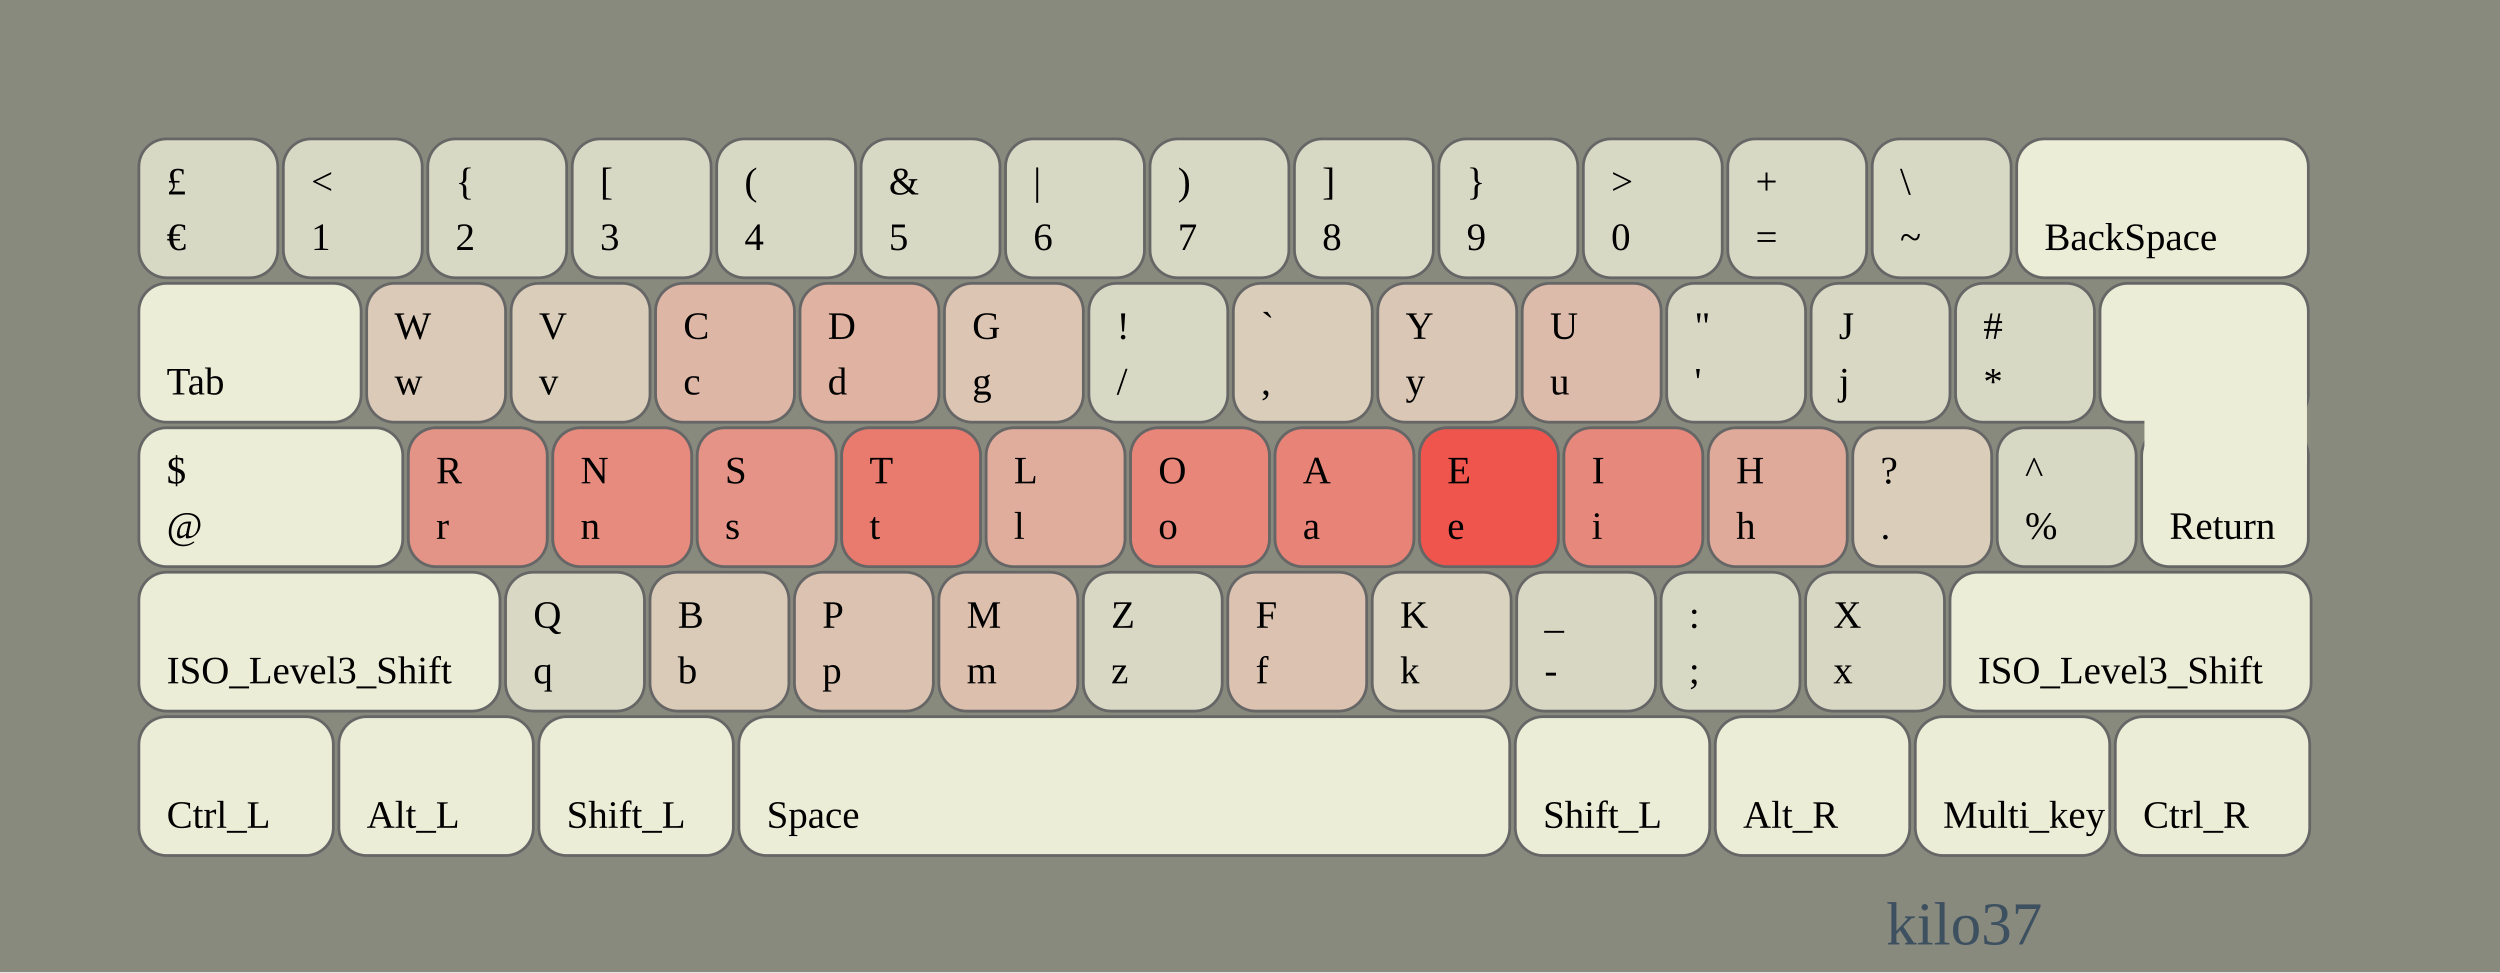
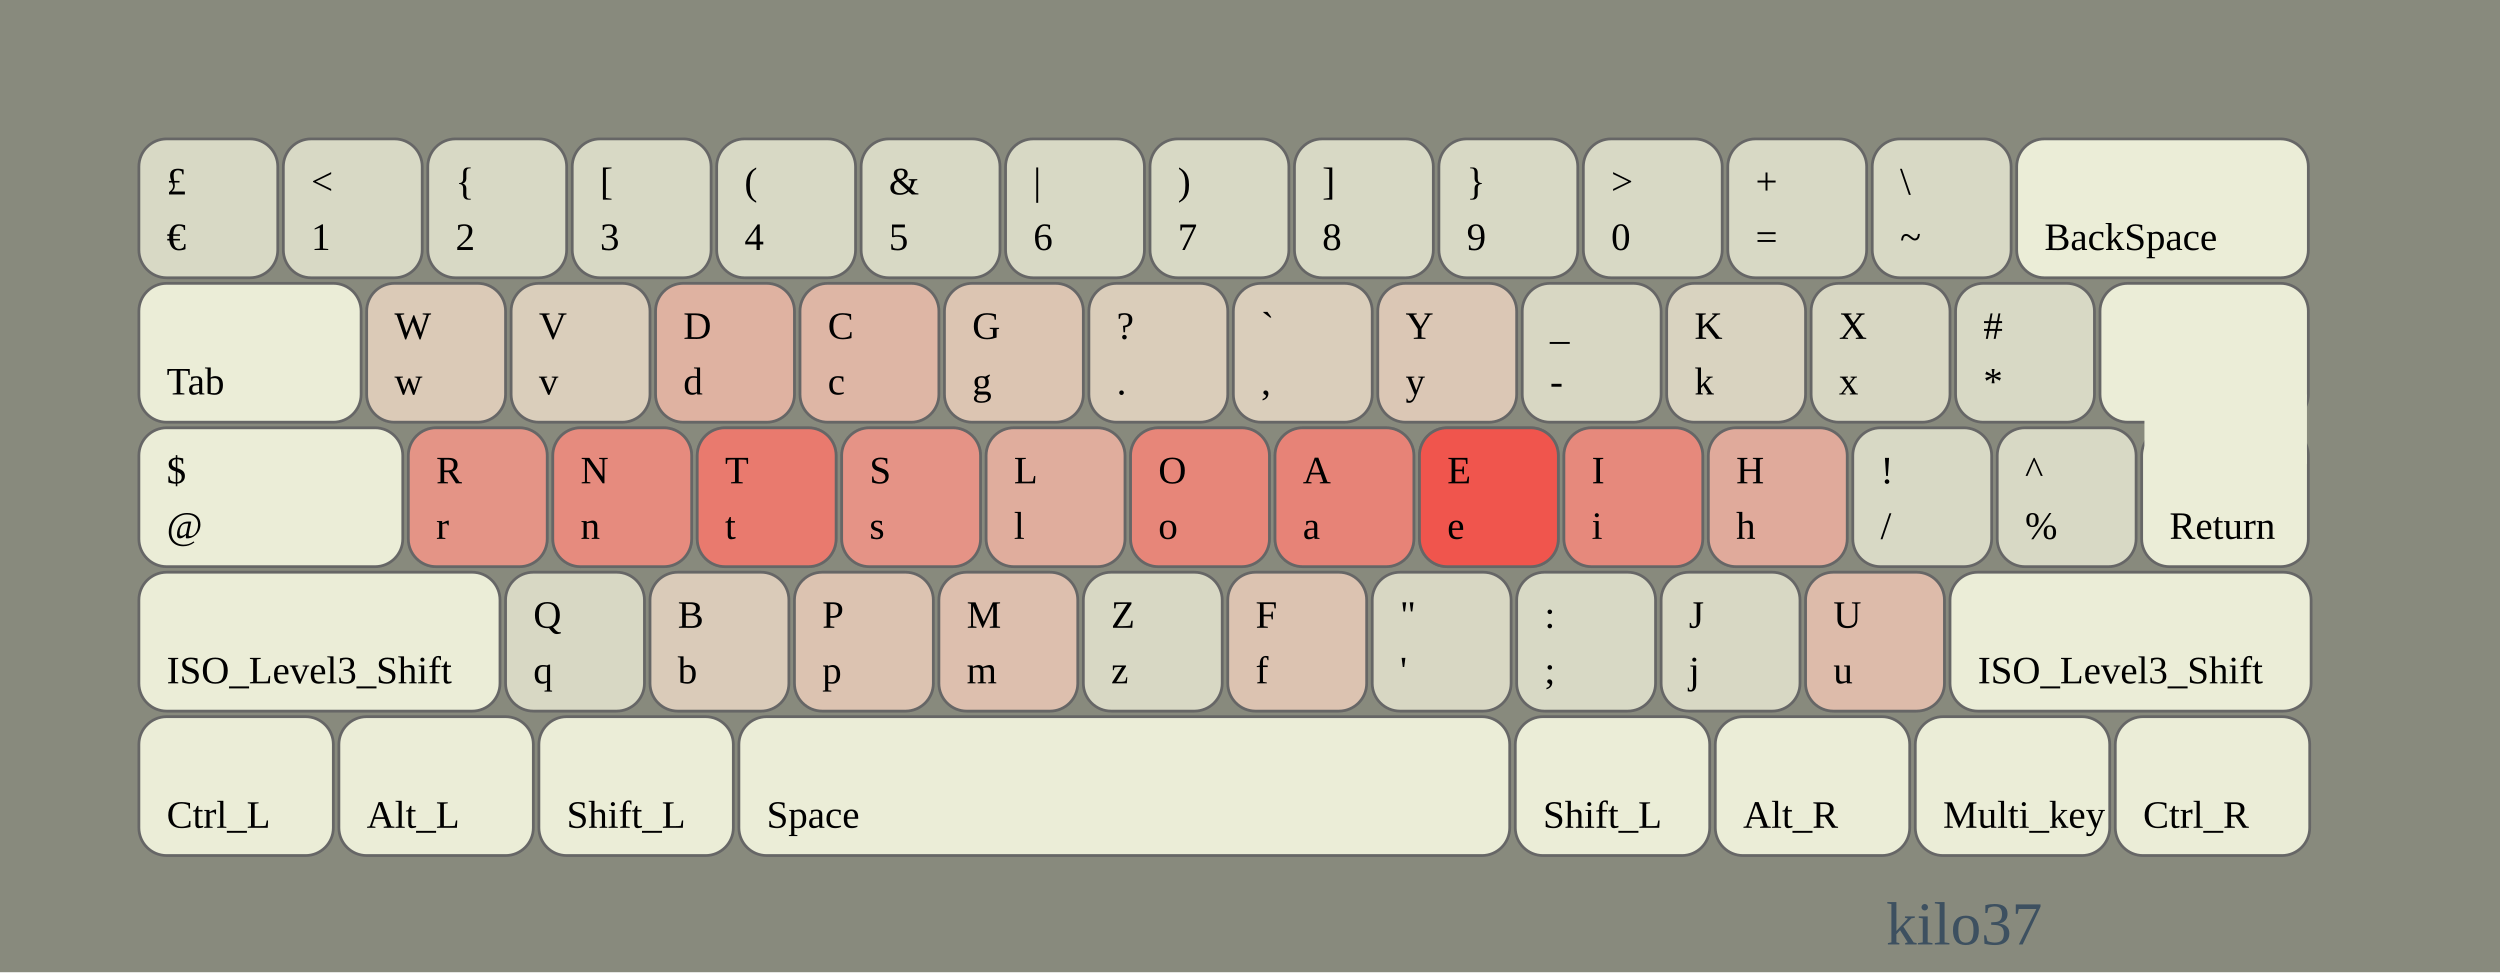
<svg xmlns="http://www.w3.org/2000/svg" viewBox="0 0 900 350" width="900px" height="350px">
  <defs>
    <rect fill="#888A7D" width="900" height="350" id="background" />
    <rect stroke="#666666" fill="#D8D9C5" stroke-width="1" opacity="1" width="50" height="50" id="key" rx="10" />
    <rect stroke="#666666" fill="red" stroke-width="1" opacity="1" width="50" height="50" id="keyred" rx="10" />
    <rect stroke="#666666" fill="#EBEDD7" stroke-width="1" opacity="1" width="70.0" height="50" id="ctrl" rx="10" />
    <text fill="black" opacity="1" id="TLDEx" font-size="14" font-weight="normal">€</text>
    <text fill="black" opacity="1" id="TLDEx2" font-size="14" font-weight="normal">£</text>
    <text fill="black" opacity="1" id="AE01x" font-size="14" font-weight="normal">1</text>
    <text fill="black" opacity="1" id="AE01x2" font-size="14" font-weight="normal">&lt;</text>
    <text fill="black" opacity="1" id="AE02x" font-size="14" font-weight="normal">2</text>
    <text fill="black" opacity="1" id="AE02x2" font-size="14" font-weight="normal">{</text>
    <text fill="black" opacity="1" id="AE03x" font-size="14" font-weight="normal">3</text>
    <text fill="black" opacity="1" id="AE03x2" font-size="14" font-weight="normal">[</text>
    <text fill="black" opacity="1" id="AE04x" font-size="14" font-weight="normal">4</text>
    <text fill="black" opacity="1" id="AE04x2" font-size="14" font-weight="normal">(</text>
    <text fill="black" opacity="1" id="AE05x" font-size="14" font-weight="normal">5</text>
    <text fill="black" opacity="1" id="AE05x2" font-size="14" font-weight="normal">&amp;</text>
    <text fill="black" opacity="1" id="AE06x" font-size="14" font-weight="normal">6</text>
    <text fill="black" opacity="1" id="AE06x2" font-size="14" font-weight="normal">|</text>
    <text fill="black" opacity="1" id="AE07x" font-size="14" font-weight="normal">7</text>
    <text fill="black" opacity="1" id="AE07x2" font-size="14" font-weight="normal">)</text>
    <text fill="black" opacity="1" id="AE08x" font-size="14" font-weight="normal">8</text>
    <text fill="black" opacity="1" id="AE08x2" font-size="14" font-weight="normal">]</text>
    <text fill="black" opacity="1" id="AE09x" font-size="14" font-weight="normal">9</text>
    <text fill="black" opacity="1" id="AE09x2" font-size="14" font-weight="normal">}</text>
    <text fill="black" opacity="1" id="AE10x" font-size="14" font-weight="normal">0</text>
    <text fill="black" opacity="1" id="AE10x2" font-size="14" font-weight="normal">&gt;</text>
    <text fill="black" opacity="1" id="AE11x" font-size="14" font-weight="normal">=</text>
    <text fill="black" opacity="1" id="AE11x2" font-size="14" font-weight="normal">+</text>
    <text fill="black" opacity="1" id="AE12x" font-size="14" font-weight="normal">~</text>
    <text fill="black" opacity="1" id="AE12x2" font-size="14" font-weight="normal">\</text>
    <rect stroke="#666666" fill="#EBEDD7" stroke-width="1" opacity="1" width="105.0" height="50" id="BKSP" rx="10" />
    <text fill="black" opacity="1" id="BKSPx" font-size="14" font-weight="normal">BackSpace</text>
    <rect stroke="#666666" fill="#EBEDD7" stroke-width="1" opacity="1" width="80.0" height="50" id="TAB" rx="10" />
    <text fill="black" opacity="1" id="TABx" font-size="14" font-weight="normal">Tab</text>
    <text fill="black" opacity="1" id="AD01x" font-size="14" font-weight="normal">w</text>
    <text fill="black" opacity="1" id="AD01x2" font-size="14" font-weight="normal">W</text>
    <text fill="black" opacity="1" id="AD02x" font-size="14" font-weight="normal">v</text>
    <text fill="black" opacity="1" id="AD02x2" font-size="14" font-weight="normal">V</text>
-     <text fill="black" opacity="1" id="AD03x" font-size="14" font-weight="normal">c</text>
-     <text fill="black" opacity="1" id="AD03x2" font-size="14" font-weight="normal">C</text>
-     <text fill="black" opacity="1" id="AD04x" font-size="14" font-weight="normal">d</text>
-     <text fill="black" opacity="1" id="AD04x2" font-size="14" font-weight="normal">D</text>
+     <text fill="black" opacity="1" id="AD03x" font-size="14" font-weight="normal">d</text>
+     <text fill="black" opacity="1" id="AD03x2" font-size="14" font-weight="normal">D</text>
+     <text fill="black" opacity="1" id="AD04x" font-size="14" font-weight="normal">c</text>
+     <text fill="black" opacity="1" id="AD04x2" font-size="14" font-weight="normal">C</text>
    <text fill="black" opacity="1" id="AD05x" font-size="14" font-weight="normal">g</text>
    <text fill="black" opacity="1" id="AD05x2" font-size="14" font-weight="normal">G</text>
-     <text fill="black" opacity="1" id="AD06x" font-size="14" font-weight="normal">/</text>
-     <text fill="black" opacity="1" id="AD06x2" font-size="14" font-weight="normal">!</text>
+     <text fill="black" opacity="1" id="AD06x" font-size="14" font-weight="normal">.</text>
+     <text fill="black" opacity="1" id="AD06x2" font-size="14" font-weight="normal">?</text>
    <text fill="black" opacity="1" id="AD07x" font-size="14" font-weight="normal">,</text>
    <text fill="black" opacity="1" id="AD07x2" font-size="14" font-weight="normal">`</text>
    <text fill="black" opacity="1" id="AD08x" font-size="14" font-weight="normal">y</text>
    <text fill="black" opacity="1" id="AD08x2" font-size="14" font-weight="normal">Y</text>
-     <text fill="black" opacity="1" id="AD09x" font-size="14" font-weight="normal">u</text>
-     <text fill="black" opacity="1" id="AD09x2" font-size="14" font-weight="normal">U</text>
-     <text fill="black" opacity="1" id="AD10x" font-size="14" font-weight="normal">'</text>
-     <text fill="black" opacity="1" id="AD10x2" font-size="14" font-weight="normal">"</text>
-     <text fill="black" opacity="1" id="AD11x" font-size="14" font-weight="normal">j</text>
-     <text fill="black" opacity="1" id="AD11x2" font-size="14" font-weight="normal">J</text>
+     <text fill="black" opacity="1" id="AD09x" font-size="14" font-weight="normal">-</text>
+     <text fill="black" opacity="1" id="AD09x2" font-size="14" font-weight="normal">_</text>
+     <text fill="black" opacity="1" id="AD10x" font-size="14" font-weight="normal">k</text>
+     <text fill="black" opacity="1" id="AD10x2" font-size="14" font-weight="normal">K</text>
+     <text fill="black" opacity="1" id="AD11x" font-size="14" font-weight="normal">x</text>
+     <text fill="black" opacity="1" id="AD11x2" font-size="14" font-weight="normal">X</text>
    <text fill="black" opacity="1" id="AD12x" font-size="14" font-weight="normal">*</text>
    <text fill="black" opacity="1" id="AD12x2" font-size="14" font-weight="normal">#</text>
    <rect stroke="#666666" fill="#EBEDD7" stroke-width="1" opacity="1" width="75.0" height="50" id="AD121" rx="10" />
    <rect stroke="#666666" fill="#EBEDD7" stroke-width="1" opacity="1" width="95.0" height="50" id="CAPS" rx="10" />
    <text fill="black" opacity="1" id="CAPSx" font-size="14" font-weight="normal">@</text>
    <text fill="black" opacity="1" id="CAPSx2" font-size="14" font-weight="normal">$</text>
    <text fill="black" opacity="1" id="AC01x" font-size="14" font-weight="normal">r</text>
    <text fill="black" opacity="1" id="AC01x2" font-size="14" font-weight="normal">R</text>
    <text fill="black" opacity="1" id="AC02x" font-size="14" font-weight="normal">n</text>
    <text fill="black" opacity="1" id="AC02x2" font-size="14" font-weight="normal">N</text>
-     <text fill="black" opacity="1" id="AC03x" font-size="14" font-weight="normal">s</text>
-     <text fill="black" opacity="1" id="AC03x2" font-size="14" font-weight="normal">S</text>
-     <text fill="black" opacity="1" id="AC04x" font-size="14" font-weight="normal">t</text>
-     <text fill="black" opacity="1" id="AC04x2" font-size="14" font-weight="normal">T</text>
+     <text fill="black" opacity="1" id="AC03x" font-size="14" font-weight="normal">t</text>
+     <text fill="black" opacity="1" id="AC03x2" font-size="14" font-weight="normal">T</text>
+     <text fill="black" opacity="1" id="AC04x" font-size="14" font-weight="normal">s</text>
+     <text fill="black" opacity="1" id="AC04x2" font-size="14" font-weight="normal">S</text>
    <text fill="black" opacity="1" id="AC05x" font-size="14" font-weight="normal">l</text>
    <text fill="black" opacity="1" id="AC05x2" font-size="14" font-weight="normal">L</text>
    <text fill="black" opacity="1" id="AC06x" font-size="14" font-weight="normal">o</text>
    <text fill="black" opacity="1" id="AC06x2" font-size="14" font-weight="normal">O</text>
    <text fill="black" opacity="1" id="AC07x" font-size="14" font-weight="normal">a</text>
    <text fill="black" opacity="1" id="AC07x2" font-size="14" font-weight="normal">A</text>
    <text fill="black" opacity="1" id="AC08x" font-size="14" font-weight="normal">e</text>
    <text fill="black" opacity="1" id="AC08x2" font-size="14" font-weight="normal">E</text>
    <text fill="black" opacity="1" id="AC09x" font-size="14" font-weight="normal">i</text>
    <text fill="black" opacity="1" id="AC09x2" font-size="14" font-weight="normal">I</text>
    <text fill="black" opacity="1" id="AC10x" font-size="14" font-weight="normal">h</text>
    <text fill="black" opacity="1" id="AC10x2" font-size="14" font-weight="normal">H</text>
-     <text fill="black" opacity="1" id="AC11x" font-size="14" font-weight="normal">.</text>
-     <text fill="black" opacity="1" id="AC11x2" font-size="14" font-weight="normal">?</text>
+     <text fill="black" opacity="1" id="AC11x" font-size="14" font-weight="normal">/</text>
+     <text fill="black" opacity="1" id="AC11x2" font-size="14" font-weight="normal">!</text>
    <text fill="black" opacity="1" id="BKSLx" font-size="14" font-weight="normal">%</text>
    <text fill="black" opacity="1" id="BKSLx2" font-size="14" font-weight="normal">^</text>
    <rect stroke="#666666" fill="#EBEDD7" stroke-width="1" opacity="1" width="60.0" height="50" id="RTRN" rx="10" />
    <text fill="black" opacity="1" id="RTRNx" font-size="14" font-weight="normal">Return</text>
    <rect stroke="#666666" fill="#EBEDD7" stroke-width="1" opacity="1" width="130.0" height="50" id="LFSH" rx="10" />
    <text fill="black" opacity="1" id="LFSHx" font-size="14" font-weight="normal">ISO_Level3_Shift</text>
    <text fill="black" opacity="1" id="AB01x" font-size="14" font-weight="normal">q</text>
    <text fill="black" opacity="1" id="AB01x2" font-size="14" font-weight="normal">Q</text>
    <text fill="black" opacity="1" id="AB02x" font-size="14" font-weight="normal">b</text>
    <text fill="black" opacity="1" id="AB02x2" font-size="14" font-weight="normal">B</text>
    <text fill="black" opacity="1" id="AB03x" font-size="14" font-weight="normal">p</text>
    <text fill="black" opacity="1" id="AB03x2" font-size="14" font-weight="normal">P</text>
    <text fill="black" opacity="1" id="AB04x" font-size="14" font-weight="normal">m</text>
    <text fill="black" opacity="1" id="AB04x2" font-size="14" font-weight="normal">M</text>
    <text fill="black" opacity="1" id="AB05x" font-size="14" font-weight="normal">z</text>
    <text fill="black" opacity="1" id="AB05x2" font-size="14" font-weight="normal">Z</text>
    <text fill="black" opacity="1" id="AB06x" font-size="14" font-weight="normal">f</text>
    <text fill="black" opacity="1" id="AB06x2" font-size="14" font-weight="normal">F</text>
-     <text fill="black" opacity="1" id="AB07x" font-size="14" font-weight="normal">k</text>
-     <text fill="black" opacity="1" id="AB07x2" font-size="14" font-weight="normal">K</text>
-     <text fill="black" opacity="1" id="AB08x" font-size="14" font-weight="normal">-</text>
-     <text fill="black" opacity="1" id="AB08x2" font-size="14" font-weight="normal">_</text>
-     <text fill="black" opacity="1" id="AB09x" font-size="14" font-weight="normal">;</text>
-     <text fill="black" opacity="1" id="AB09x2" font-size="14" font-weight="normal">:</text>
-     <text fill="black" opacity="1" id="AB10x" font-size="14" font-weight="normal">x</text>
-     <text fill="black" opacity="1" id="AB10x2" font-size="14" font-weight="normal">X</text>
+     <text fill="black" opacity="1" id="AB07x" font-size="14" font-weight="normal">'</text>
+     <text fill="black" opacity="1" id="AB07x2" font-size="14" font-weight="normal">"</text>
+     <text fill="black" opacity="1" id="AB08x" font-size="14" font-weight="normal">;</text>
+     <text fill="black" opacity="1" id="AB08x2" font-size="14" font-weight="normal">:</text>
+     <text fill="black" opacity="1" id="AB09x" font-size="14" font-weight="normal">j</text>
+     <text fill="black" opacity="1" id="AB09x2" font-size="14" font-weight="normal">J</text>
+     <text fill="black" opacity="1" id="AB10x" font-size="14" font-weight="normal">u</text>
+     <text fill="black" opacity="1" id="AB10x2" font-size="14" font-weight="normal">U</text>
    <rect stroke="#666666" fill="#EBEDD7" stroke-width="1" opacity="1" width="130.0" height="50" id="RTSH" rx="10" />
    <text fill="black" opacity="1" id="RTSHx" font-size="14" font-weight="normal">ISO_Level3_Shift</text>
    <rect stroke="#666666" fill="#EBEDD7" stroke-width="1" opacity="1" width="70.0" height="50" id="LCTL" rx="10" />
    <text fill="black" opacity="1" id="LCTLx" font-size="14" font-weight="normal">Ctrl_L</text>
    <rect stroke="#666666" fill="#EBEDD7" stroke-width="1" opacity="1" width="70.0" height="50" id="LWIN" rx="10" />
    <text fill="black" opacity="1" id="LWINx" font-size="14" font-weight="normal">Alt_L</text>
    <rect stroke="#666666" fill="#EBEDD7" stroke-width="1" opacity="1" width="70.0" height="50" id="LALT" rx="10" />
    <text fill="black" opacity="1" id="LALTx" font-size="14" font-weight="normal">Shift_L</text>
    <rect stroke="#666666" fill="#EBEDD7" stroke-width="1" opacity="1" width="277.5" height="50" id="SPCE" rx="10" />
    <text fill="black" opacity="1" id="SPCEx" font-size="14" font-weight="normal">Space</text>
    <rect stroke="#666666" fill="#EBEDD7" stroke-width="1" opacity="1" width="70.0" height="50" id="RALT" rx="10" />
    <text fill="black" opacity="1" id="RALTx" font-size="14" font-weight="normal">Shift_L</text>
    <rect stroke="#666666" fill="#EBEDD7" stroke-width="1" opacity="1" width="70.0" height="50" id="RWIN" rx="10" />
    <text fill="black" opacity="1" id="RWINx" font-size="14" font-weight="normal">Alt_R</text>
    <rect stroke="#666666" fill="#EBEDD7" stroke-width="1" opacity="1" width="70.0" height="50" id="COMP" rx="10" />
    <text fill="black" opacity="1" id="COMPx" font-size="14" font-weight="normal">Multi_key</text>
    <rect stroke="#666666" fill="#EBEDD7" stroke-width="1" opacity="1" width="70.0" height="50" id="RCTL" rx="10" />
    <text fill="black" opacity="1" id="RCTLx" font-size="14" font-weight="normal">Ctrl_R</text>
    <rect fill="#EBEDD7" opacity="1" width="58.5" height="25.0" id="reti" />
    <text fill="#3D5060" opacity="1" id="label" font-size="22" font-weight="normal">kilo37</text>
  </defs>
  <use x="0" y="0" href="#background" />
  <use transform="translate(0,0) " opacity="1" x="50" y="50" href="#key" />
  <use transform="translate(0,0) " opacity="0.0" x="50" y="50" href="#keyred" />
  <use x="60.0" y="90.0" href="#TLDEx" />
  <use x="60.0" y="70.0" href="#TLDEx2" />
  <use transform="translate(0,0) " opacity="1" x="102" y="50" href="#key" />
  <use transform="translate(0,0) " opacity="0.0" x="102" y="50" href="#keyred" />
  <use x="112.0" y="90.0" href="#AE01x" />
  <use x="112.0" y="70.0" href="#AE01x2" />
  <use transform="translate(0,0) " opacity="1" x="154" y="50" href="#key" />
  <use transform="translate(0,0) " opacity="0.0" x="154" y="50" href="#keyred" />
  <use x="164.0" y="90.0" href="#AE02x" />
  <use x="164.0" y="70.0" href="#AE02x2" />
  <use transform="translate(0,0) " opacity="1" x="206" y="50" href="#key" />
  <use transform="translate(0,0) " opacity="0.0" x="206" y="50" href="#keyred" />
  <use x="216.0" y="90.0" href="#AE03x" />
  <use x="216.0" y="70.0" href="#AE03x2" />
  <use transform="translate(0,0) " opacity="1" x="258" y="50" href="#key" />
  <use transform="translate(0,0) " opacity="0.0" x="258" y="50" href="#keyred" />
  <use x="268.0" y="90.0" href="#AE04x" />
  <use x="268.0" y="70.0" href="#AE04x2" />
  <use transform="translate(0,0) " opacity="1" x="310" y="50" href="#key" />
  <use transform="translate(0,0) " opacity="0.0" x="310" y="50" href="#keyred" />
  <use x="320.0" y="90.0" href="#AE05x" />
  <use x="320.0" y="70.0" href="#AE05x2" />
  <use transform="translate(0,0) " opacity="1" x="362" y="50" href="#key" />
  <use transform="translate(0,0) " opacity="0.0" x="362" y="50" href="#keyred" />
  <use x="372.0" y="90.0" href="#AE06x" />
  <use x="372.0" y="70.0" href="#AE06x2" />
  <use transform="translate(0,0) " opacity="1" x="414" y="50" href="#key" />
  <use transform="translate(0,0) " opacity="0.0" x="414" y="50" href="#keyred" />
  <use x="424.0" y="90.0" href="#AE07x" />
  <use x="424.0" y="70.0" href="#AE07x2" />
  <use transform="translate(0,0) " opacity="1" x="466" y="50" href="#key" />
  <use transform="translate(0,0) " opacity="0.0" x="466" y="50" href="#keyred" />
  <use x="476.0" y="90.0" href="#AE08x" />
  <use x="476.0" y="70.0" href="#AE08x2" />
  <use transform="translate(0,0) " opacity="1" x="518" y="50" href="#key" />
  <use transform="translate(0,0) " opacity="0.0" x="518" y="50" href="#keyred" />
  <use x="528.0" y="90.0" href="#AE09x" />
  <use x="528.0" y="70.0" href="#AE09x2" />
  <use transform="translate(0,0) " opacity="1" x="570" y="50" href="#key" />
  <use transform="translate(0,0) " opacity="0.0" x="570" y="50" href="#keyred" />
  <use x="580.0" y="90.0" href="#AE10x" />
  <use x="580.0" y="70.0" href="#AE10x2" />
  <use transform="translate(0,0) " opacity="1" x="622" y="50" href="#key" />
  <use transform="translate(0,0) " opacity="0.0" x="622" y="50" href="#keyred" />
  <use x="632.0" y="90.0" href="#AE11x" />
  <use x="632.0" y="70.0" href="#AE11x2" />
  <use transform="translate(0,0) " opacity="1" x="674" y="50" href="#key" />
  <use transform="translate(0,0) " opacity="0.0" x="674" y="50" href="#keyred" />
  <use x="684.0" y="90.0" href="#AE12x" />
  <use x="684.0" y="70.0" href="#AE12x2" />
  <use transform="translate(0,0) " opacity="1" x="726" y="50" href="#BKSP" />
  <use x="736.0" y="90.0" href="#BKSPx" />
  <use transform="translate(0,0) " opacity="1" x="50" y="102" href="#TAB" />
  <use x="60.0" y="142.0" href="#TABx" />
  <use transform="translate(0,0) " opacity="1" x="132.0" y="102" href="#key" />
  <use transform="translate(0,0) " opacity="0.074" x="132.0" y="102" href="#keyred" />
  <use x="142.0" y="142.0" href="#AD01x" />
  <use x="142.0" y="122.0" href="#AD01x2" />
  <use transform="translate(0,0) " opacity="1" x="184.0" y="102" href="#key" />
  <use transform="translate(0,0) " opacity="0.054" x="184.0" y="102" href="#keyred" />
  <use x="194.0" y="142.0" href="#AD02x" />
  <use x="194.0" y="122.0" href="#AD02x2" />
  <use transform="translate(0,0) " opacity="1" x="236.0" y="102" href="#key" />
-   <use transform="translate(0,0) " opacity="0.163" x="236.0" y="102" href="#keyred" />
+   <use transform="translate(0,0) " opacity="0.18" x="236.0" y="102" href="#keyred" />
  <use x="246.0" y="142.0" href="#AD03x" />
  <use x="246.0" y="122.0" href="#AD03x2" />
  <use transform="translate(0,0) " opacity="1" x="288.0" y="102" href="#key" />
-   <use transform="translate(0,0) " opacity="0.18" x="288.0" y="102" href="#keyred" />
+   <use transform="translate(0,0) " opacity="0.163" x="288.0" y="102" href="#keyred" />
  <use x="298.0" y="142.0" href="#AD04x" />
  <use x="298.0" y="122.0" href="#AD04x2" />
  <use transform="translate(0,0) " opacity="1" x="340.0" y="102" href="#key" />
  <use transform="translate(0,0) " opacity="0.096" x="340.0" y="102" href="#keyred" />
  <use x="350.0" y="142.0" href="#AD05x" />
  <use x="350.0" y="122.0" href="#AD05x2" />
  <use transform="translate(0,0) " opacity="1" x="392.0" y="102" href="#key" />
-   <use transform="translate(0,0) " opacity="0.001" x="392.0" y="102" href="#keyred" />
+   <use transform="translate(0,0) " opacity="0.058" x="392.0" y="102" href="#keyred" />
  <use x="402.0" y="142.0" href="#AD06x" />
  <use x="402.0" y="122.0" href="#AD06x2" />
  <use transform="translate(0,0) " opacity="1" x="444.0" y="102" href="#key" />
  <use transform="translate(0,0) " opacity="0.052" x="444.0" y="102" href="#keyred" />
  <use x="454.0" y="142.0" href="#AD07x" />
  <use x="454.0" y="122.0" href="#AD07x2" />
  <use transform="translate(0,0) " opacity="1" x="496.0" y="102" href="#key" />
  <use transform="translate(0,0) " opacity="0.084" x="496.0" y="102" href="#keyred" />
  <use x="506.0" y="142.0" href="#AD08x" />
  <use x="506.0" y="122.0" href="#AD08x2" />
  <use transform="translate(0,0) " opacity="1" x="548.0" y="102" href="#key" />
-   <use transform="translate(0,0) " opacity="0.139" x="548.0" y="102" href="#keyred" />
+   <use transform="translate(0,0) " opacity="0.011" x="548.0" y="102" href="#keyred" />
  <use x="558.0" y="142.0" href="#AD09x" />
  <use x="558.0" y="122.0" href="#AD09x2" />
  <use transform="translate(0,0) " opacity="1" x="600.0" y="102" href="#key" />
-   <use transform="translate(0,0) " opacity="0.011" x="600.0" y="102" href="#keyred" />
+   <use transform="translate(0,0) " opacity="0.029" x="600.0" y="102" href="#keyred" />
  <use x="610.0" y="142.0" href="#AD10x" />
  <use x="610.0" y="122.0" href="#AD10x2" />
  <use transform="translate(0,0) " opacity="1" x="652.0" y="102" href="#key" />
-   <use transform="translate(0,0) " opacity="0.005" x="652.0" y="102" href="#keyred" />
+   <use transform="translate(0,0) " opacity="0.011" x="652.0" y="102" href="#keyred" />
  <use x="662.0" y="142.0" href="#AD11x" />
  <use x="662.0" y="122.0" href="#AD11x2" />
  <use transform="translate(0,0) " opacity="1" x="704.0" y="102" href="#key" />
  <use transform="translate(0,0) " opacity="0.0" x="704.0" y="102" href="#keyred" />
  <use x="714.0" y="142.0" href="#AD12x" />
  <use x="714.0" y="122.0" href="#AD12x2" />
  <use transform="translate(0,0) " opacity="1" x="756.0" y="102" href="#AD121" />
  <use transform="translate(0,0) " opacity="1" x="50" y="154" href="#CAPS" />
  <use x="60.0" y="194.0" href="#CAPSx" />
  <use x="60.0" y="174.0" href="#CAPSx2" />
  <use transform="translate(0,0) " opacity="1" x="147.0" y="154" href="#key" />
  <use transform="translate(0,0) " opacity="0.319" x="147.0" y="154" href="#keyred" />
  <use x="157.0" y="194.0" href="#AC01x" />
  <use x="157.0" y="174.0" href="#AC01x2" />
  <use transform="translate(0,0) " opacity="1" x="199.0" y="154" href="#key" />
  <use transform="translate(0,0) " opacity="0.36" x="199.0" y="154" href="#keyred" />
  <use x="209.0" y="194.0" href="#AC02x" />
  <use x="209.0" y="174.0" href="#AC02x2" />
  <use transform="translate(0,0) " opacity="1" x="251.0" y="154" href="#key" />
-   <use transform="translate(0,0) " opacity="0.324" x="251.0" y="154" href="#keyred" />
+   <use transform="translate(0,0) " opacity="0.439" x="251.0" y="154" href="#keyred" />
  <use x="261.0" y="194.0" href="#AC03x" />
  <use x="261.0" y="174.0" href="#AC03x2" />
  <use transform="translate(0,0) " opacity="1" x="303.0" y="154" href="#key" />
-   <use transform="translate(0,0) " opacity="0.439" x="303.0" y="154" href="#keyred" />
+   <use transform="translate(0,0) " opacity="0.324" x="303.0" y="154" href="#keyred" />
  <use x="313.0" y="194.0" href="#AC04x" />
  <use x="313.0" y="174.0" href="#AC04x2" />
  <use transform="translate(0,0) " opacity="1" x="355.0" y="154" href="#key" />
  <use transform="translate(0,0) " opacity="0.204" x="355.0" y="154" href="#keyred" />
  <use x="365.0" y="194.0" href="#AC05x" />
  <use x="365.0" y="174.0" href="#AC05x2" />
  <use transform="translate(0,0) " opacity="1" x="407.0" y="154" href="#key" />
  <use transform="translate(0,0) " opacity="0.385" x="407.0" y="154" href="#keyred" />
  <use x="417.0" y="194.0" href="#AC06x" />
  <use x="417.0" y="174.0" href="#AC06x2" />
  <use transform="translate(0,0) " opacity="1" x="459.0" y="154" href="#key" />
  <use transform="translate(0,0) " opacity="0.396" x="459.0" y="154" href="#keyred" />
  <use x="469.0" y="194.0" href="#AC07x" />
  <use x="469.0" y="174.0" href="#AC07x2" />
  <use transform="translate(0,0) " opacity="1" x="511.0" y="154" href="#key" />
  <use transform="translate(0,0) " opacity="0.609" x="511.0" y="154" href="#keyred" />
  <use x="521.0" y="194.0" href="#AC08x" />
  <use x="521.0" y="174.0" href="#AC08x2" />
  <use transform="translate(0,0) " opacity="1" x="563.0" y="154" href="#key" />
  <use transform="translate(0,0) " opacity="0.369" x="563.0" y="154" href="#keyred" />
  <use x="573.0" y="194.0" href="#AC09x" />
  <use x="573.0" y="174.0" href="#AC09x2" />
  <use transform="translate(0,0) " opacity="1" x="615.0" y="154" href="#key" />
  <use transform="translate(0,0) " opacity="0.215" x="615.0" y="154" href="#keyred" />
  <use x="625.0" y="194.0" href="#AC10x" />
  <use x="625.0" y="174.0" href="#AC10x2" />
  <use transform="translate(0,0) " opacity="1" x="667.0" y="154" href="#key" />
-   <use transform="translate(0,0) " opacity="0.058" x="667.0" y="154" href="#keyred" />
+   <use transform="translate(0,0) " opacity="0.001" x="667.0" y="154" href="#keyred" />
  <use x="677.0" y="194.0" href="#AC11x" />
  <use x="677.0" y="174.0" href="#AC11x2" />
  <use transform="translate(0,0) " opacity="1" x="719.0" y="154" href="#key" />
  <use transform="translate(0,0) " opacity="0.0" x="719.0" y="154" href="#keyred" />
  <use x="729.0" y="194.0" href="#BKSLx" />
  <use x="729.0" y="174.0" href="#BKSLx2" />
  <use transform="translate(0,0) " opacity="1" x="771.0" y="154" href="#RTRN" />
  <use x="781.0" y="194.0" href="#RTRNx" />
  <use transform="translate(0,0) " opacity="1" x="50" y="206" href="#LFSH" />
  <use x="60.0" y="246.0" href="#LFSHx" />
  <use transform="translate(0,0) " opacity="1" x="182.0" y="206" href="#key" />
  <use transform="translate(0,0) " opacity="0.005" x="182.0" y="206" href="#keyred" />
  <use x="192.0" y="246.0" href="#AB01x" />
  <use x="192.0" y="226.0" href="#AB01x2" />
  <use transform="translate(0,0) " opacity="1" x="234.0" y="206" href="#key" />
  <use transform="translate(0,0) " opacity="0.065" x="234.0" y="206" href="#keyred" />
  <use x="244.0" y="246.0" href="#AB02x" />
  <use x="244.0" y="226.0" href="#AB02x2" />
  <use transform="translate(0,0) " opacity="1" x="286.0" y="206" href="#key" />
  <use transform="translate(0,0) " opacity="0.104" x="286.0" y="206" href="#keyred" />
  <use x="296.0" y="246.0" href="#AB03x" />
  <use x="296.0" y="226.0" href="#AB03x2" />
  <use transform="translate(0,0) " opacity="1" x="338.0" y="206" href="#key" />
  <use transform="translate(0,0) " opacity="0.118" x="338.0" y="206" href="#keyred" />
  <use x="348.0" y="246.0" href="#AB04x" />
  <use x="348.0" y="226.0" href="#AB04x2" />
  <use transform="translate(0,0) " opacity="1" x="390.0" y="206" href="#key" />
  <use transform="translate(0,0) " opacity="0.004" x="390.0" y="206" href="#keyred" />
  <use x="400.0" y="246.0" href="#AB05x" />
  <use x="400.0" y="226.0" href="#AB05x2" />
  <use transform="translate(0,0) " opacity="1" x="442.0" y="206" href="#key" />
  <use transform="translate(0,0) " opacity="0.104" x="442.0" y="206" href="#keyred" />
  <use x="452.0" y="246.0" href="#AB06x" />
  <use x="452.0" y="226.0" href="#AB06x2" />
  <use transform="translate(0,0) " opacity="1" x="494.0" y="206" href="#key" />
-   <use transform="translate(0,0) " opacity="0.029" x="494.0" y="206" href="#keyred" />
+   <use transform="translate(0,0) " opacity="0.011" x="494.0" y="206" href="#keyred" />
  <use x="504.0" y="246.0" href="#AB07x" />
  <use x="504.0" y="226.0" href="#AB07x2" />
  <use transform="translate(0,0) " opacity="1" x="546.0" y="206" href="#key" />
-   <use transform="translate(0,0) " opacity="0.011" x="546.0" y="206" href="#keyred" />
+   <use transform="translate(0,0) " opacity="0.001" x="546.0" y="206" href="#keyred" />
  <use x="556.0" y="246.0" href="#AB08x" />
  <use x="556.0" y="226.0" href="#AB08x2" />
  <use transform="translate(0,0) " opacity="1" x="598.0" y="206" href="#key" />
-   <use transform="translate(0,0) " opacity="0.001" x="598.0" y="206" href="#keyred" />
+   <use transform="translate(0,0) " opacity="0.005" x="598.0" y="206" href="#keyred" />
  <use x="608.0" y="246.0" href="#AB09x" />
  <use x="608.0" y="226.0" href="#AB09x2" />
  <use transform="translate(0,0) " opacity="1" x="650.0" y="206" href="#key" />
-   <use transform="translate(0,0) " opacity="0.011" x="650.0" y="206" href="#keyred" />
+   <use transform="translate(0,0) " opacity="0.139" x="650.0" y="206" href="#keyred" />
  <use x="660.0" y="246.0" href="#AB10x" />
  <use x="660.0" y="226.0" href="#AB10x2" />
  <use transform="translate(0,0) " opacity="1" x="702.0" y="206" href="#RTSH" />
  <use x="712.0" y="246.0" href="#RTSHx" />
  <use transform="translate(0,0) " opacity="1" x="50" y="258" href="#LCTL" />
  <use x="60.0" y="298.0" href="#LCTLx" />
  <use transform="translate(0,0) " opacity="1" x="122.0" y="258" href="#LWIN" />
  <use x="132.0" y="298.0" href="#LWINx" />
  <use transform="translate(0,0) " opacity="1" x="194.0" y="258" href="#LALT" />
  <use x="204.0" y="298.0" href="#LALTx" />
  <use transform="translate(0,0) " opacity="1" x="266.0" y="258" href="#SPCE" />
  <use x="276.0" y="298.0" href="#SPCEx" />
  <use transform="translate(0,0) " opacity="1" x="545.5" y="258" href="#RALT" />
  <use x="555.5" y="298.0" href="#RALTx" />
  <use transform="translate(0,0) " opacity="1" x="617.5" y="258" href="#RWIN" />
  <use x="627.5" y="298.0" href="#RWINx" />
  <use transform="translate(0,0) " opacity="1" x="689.5" y="258" href="#COMP" />
  <use x="699.5" y="298.0" href="#COMPx" />
  <use transform="translate(0,0) " opacity="1" x="761.5" y="258" href="#RCTL" />
  <use x="771.5" y="298.0" href="#RCTLx" />
  <use x="772" y="142" href="#reti" />
  <use x="679.0" y="340.0" href="#label" />
</svg>
